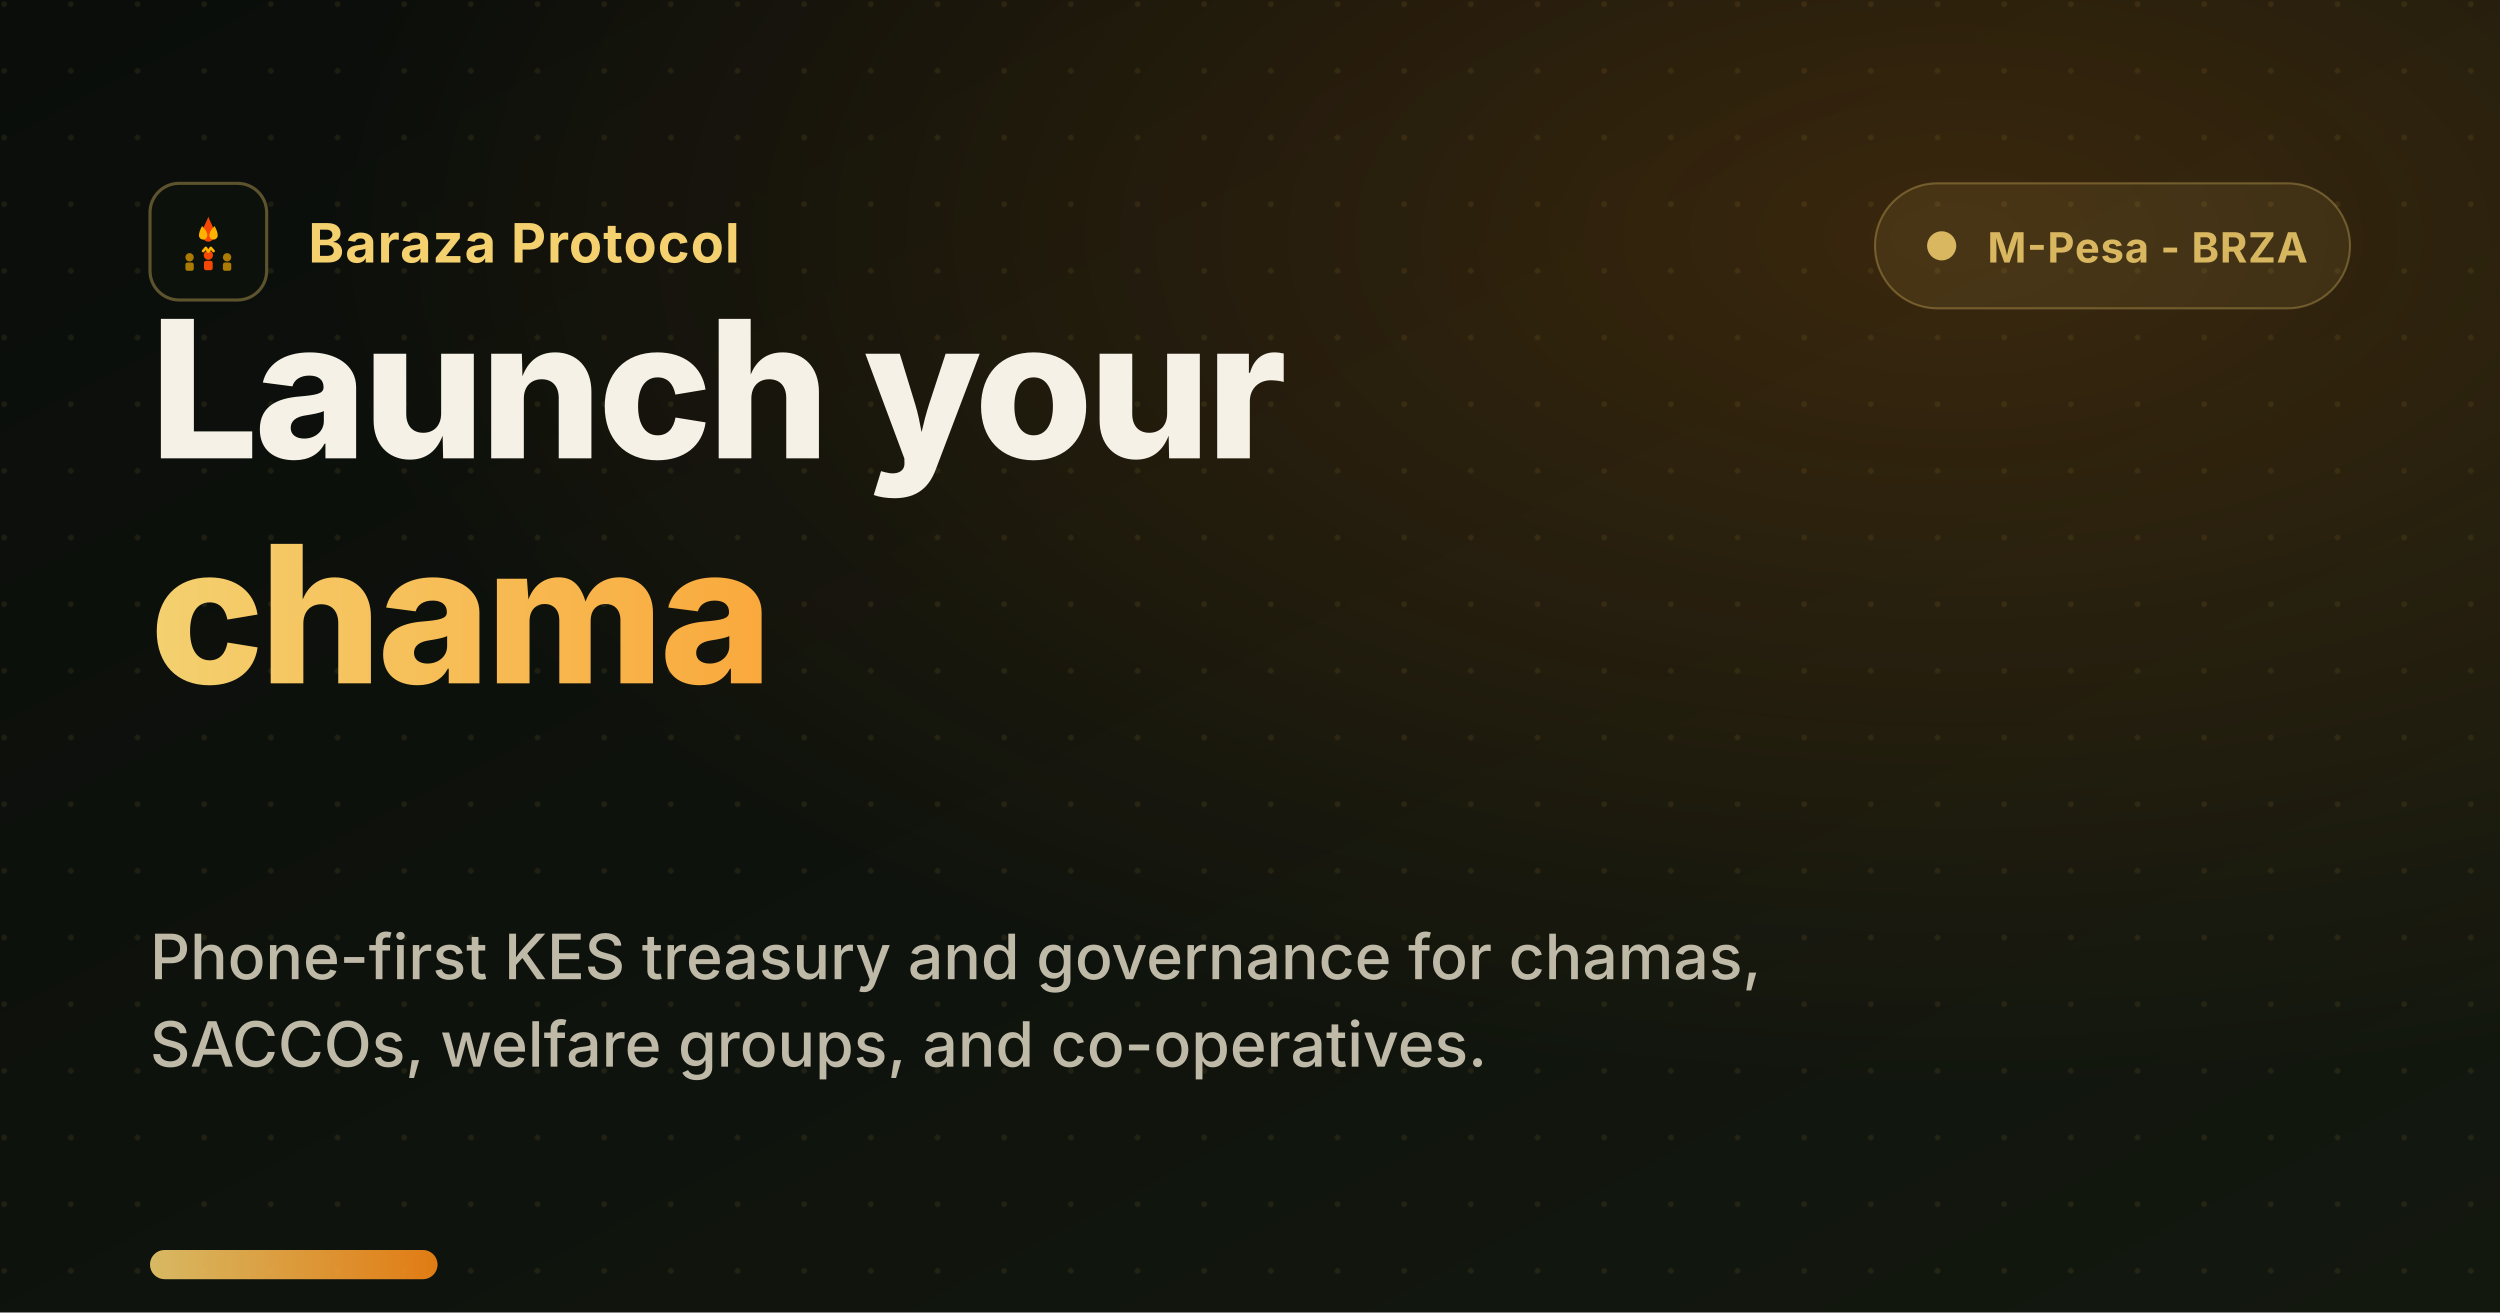
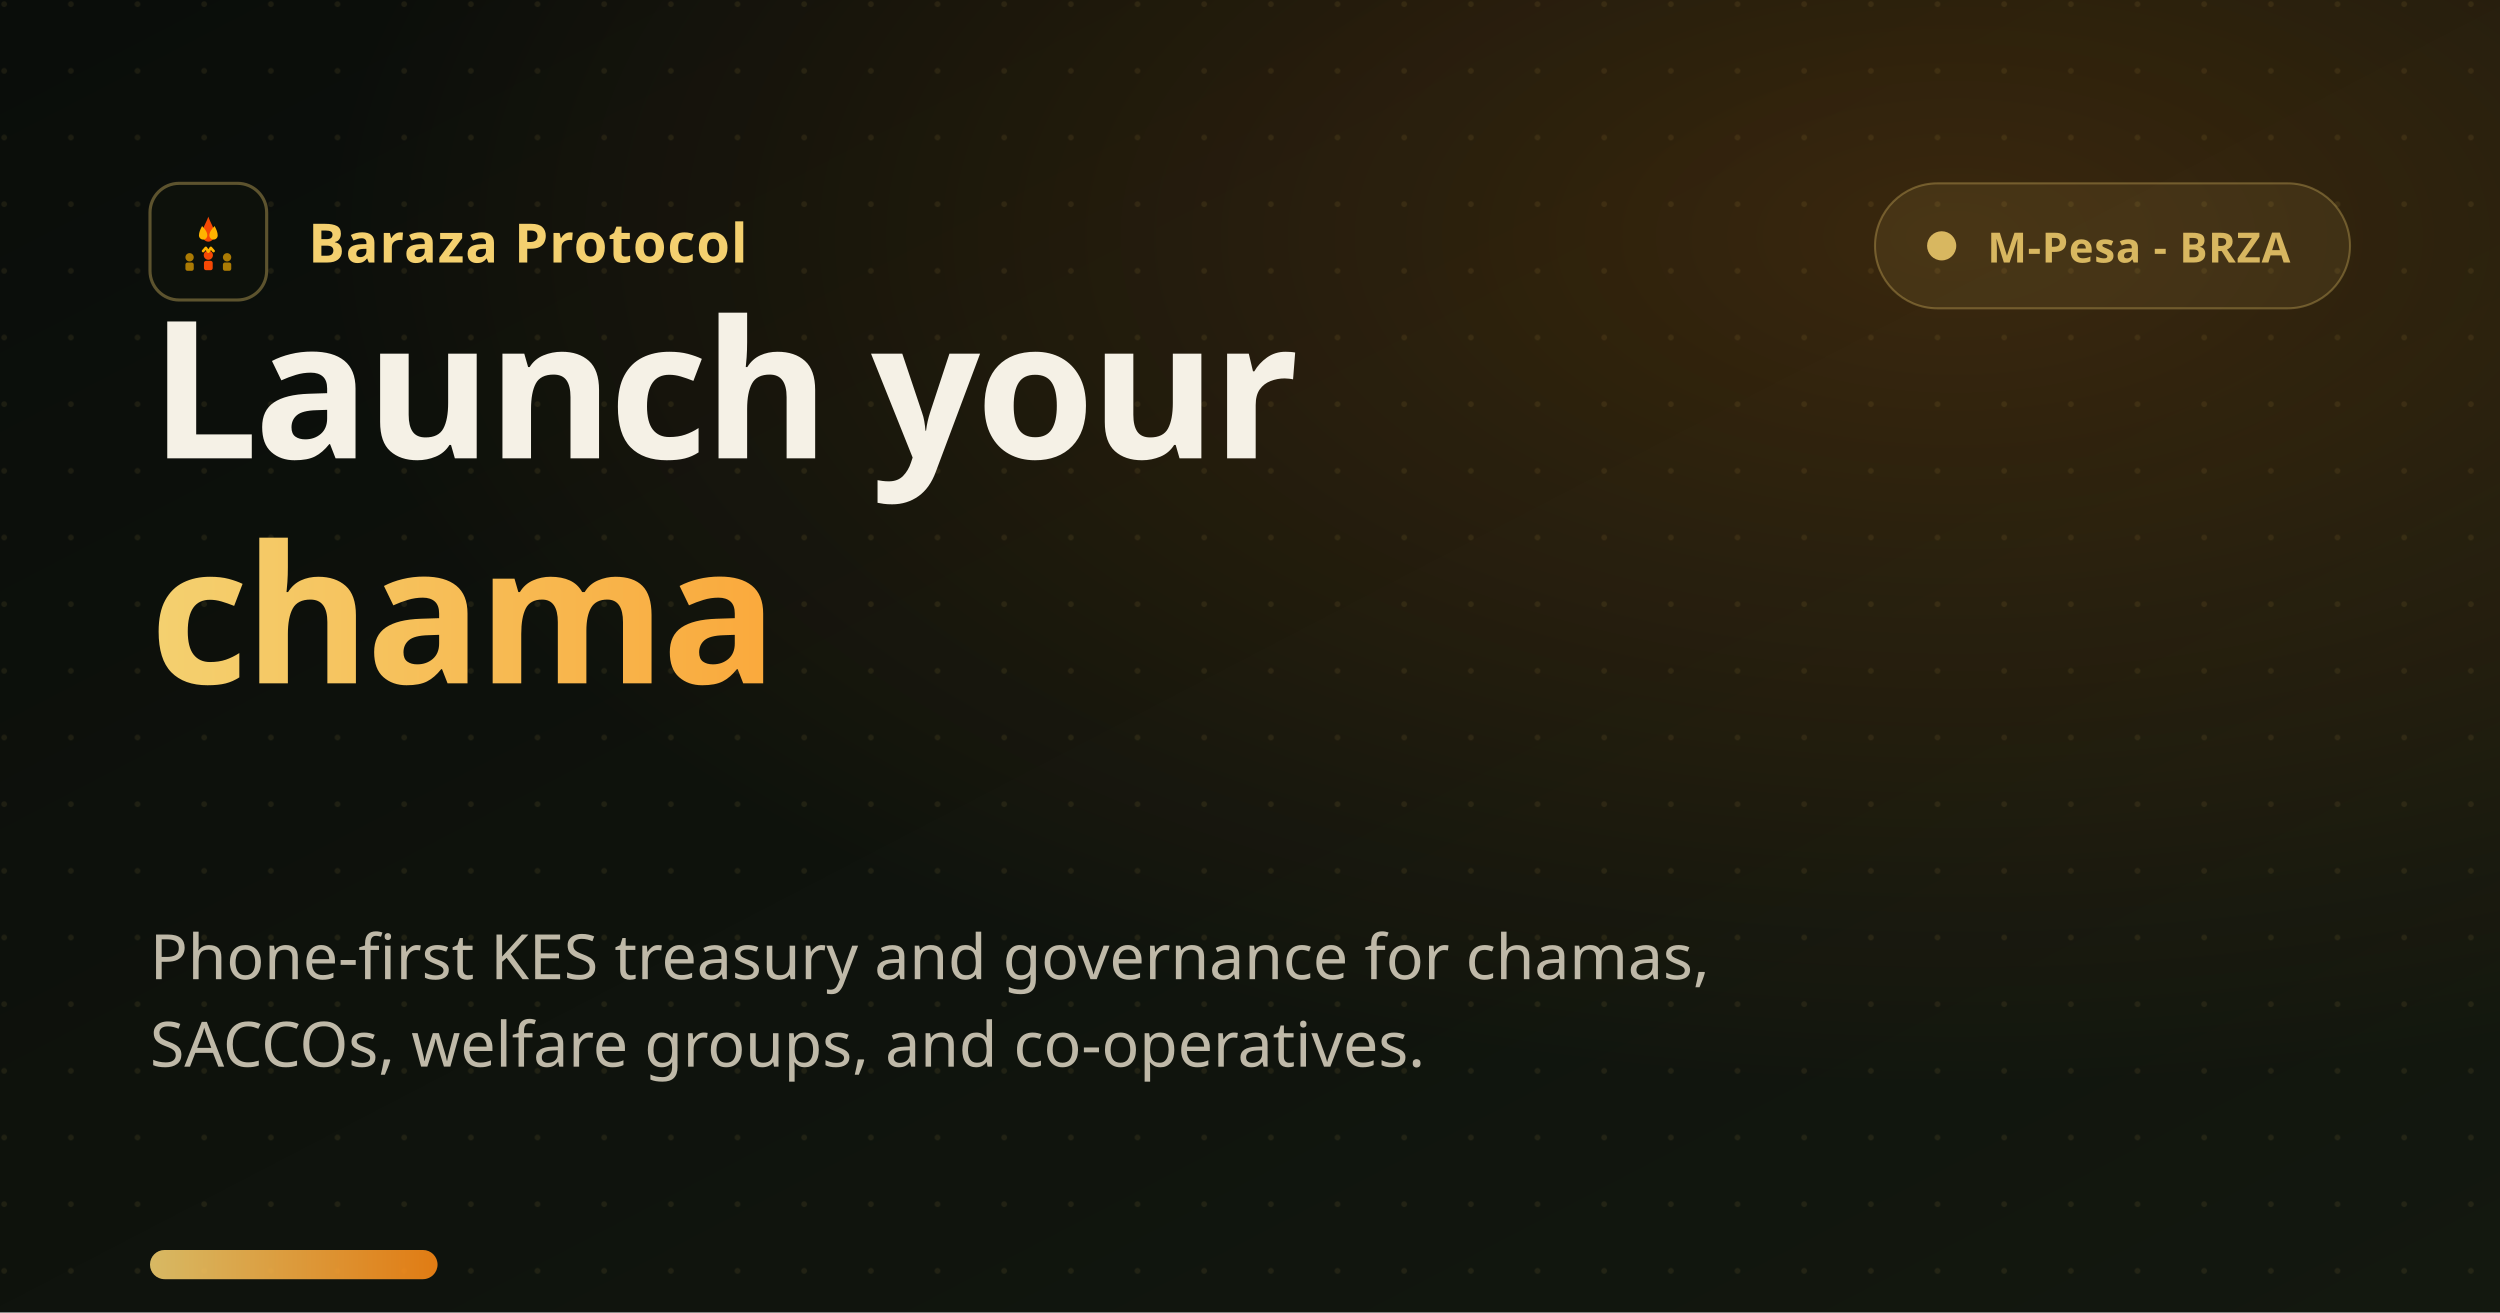
<svg xmlns="http://www.w3.org/2000/svg" width="1200" height="630" viewBox="0 0 1200 630">
  <defs>
    <linearGradient id="bg" x1="0" y1="0" x2="1" y2="1">
      <stop offset="0%" stop-color="#0a0d0a" />
      <stop offset="100%" stop-color="#13180f" />
    </linearGradient>
    <linearGradient id="warm" x1="0" y1="0" x2="1" y2="0">
      <stop offset="0%" stop-color="#F4D06F" />
      <stop offset="100%" stop-color="#FF8811" />
    </linearGradient>
    <radialGradient id="glow" cx="0.78" cy="0.18" r="0.65">
      <stop offset="0%" stop-color="#FF8811" stop-opacity="0.18" />
      <stop offset="100%" stop-color="#FF8811" stop-opacity="0" />
    </radialGradient>
    <pattern id="dots" width="32" height="32" patternUnits="userSpaceOnUse">
      <circle cx="2" cy="2" r="1.4" fill="#F4D06F" fill-opacity="0.08" />
    </pattern>
  </defs>
  <rect width="1200" height="630" fill="url(#bg)" />
  <rect width="1200" height="630" fill="url(#dots)" />
  <rect width="1200" height="630" fill="url(#glow)" />
  <g transform="translate(72 88)">
    <rect width="56" height="56" rx="14" fill="#0D110B" stroke="#F4D06F" stroke-opacity="0.35" stroke-width="1.5" />
    <g transform="translate(8 8)">
      <path d="M20 8C19 11 17 13.5 17 16.5C17 18.4 18.3 20 20 20S23 18.4 23 16.5C23 13.5 21 11 20 8Z" fill="#F64804" />
      <path d="M17 12.5C16.2 14 15.5 15.5 15.5 17C15.5 18.1 16.4 19 17.5 19S19.5 18.1 19.5 17C19.5 15.5 18.5 14 17 12.5Z" fill="#FFB300" />
      <path d="M23 12.5C23.8 14 24.5 15.5 24.5 17C24.5 18.1 23.6 19 22.5 19S20.5 18.1 20.5 17C20.5 15.5 21.5 14 23 12.5Z" fill="#FFB300" />
      <circle cx="11" cy="27.5" r="2" fill="#FFB300" opacity="0.65" />
      <rect x="9" y="30" width="4" height="4" rx="1" fill="#FFB300" opacity="0.65" />
      <circle cx="20" cy="26.5" r="2.2" fill="#F64804" />
      <rect x="17.9" y="29.2" width="4.2" height="4.5" rx="1" fill="#F64804" />
      <path d="M17.5 24.5L18.8 23L20 24.8L21.2 23L22.5 24.5" stroke="#FFB300" stroke-width="1.3" stroke-linecap="round" stroke-linejoin="round" />
      <circle cx="29" cy="27.5" r="2" fill="#FFB300" opacity="0.65" />
      <rect x="27" y="30" width="4" height="4" rx="1" fill="#FFB300" opacity="0.65" />
    </g>
-     <text x="76" y="38" font-family="'Hanken Grotesk', 'Inter', sans-serif" font-size="26" font-weight="700" fill="#F4D06F" letter-spacing="0.5">Baraza Protocol</text>
+     <text x="76" y="38" font-family="'Hanken Grotesk', 'Public Sans', sans-serif" font-size="26" font-weight="700" fill="#F4D06F" letter-spacing="0.5">Baraza Protocol</text>
  </g>
  <g transform="translate(72 220)">
-     <text font-family="'Hanken Grotesk', 'Inter', sans-serif" font-weight="800" font-size="92" fill="#f5f1e6" letter-spacing="-2">
+     <text font-family="'Hanken Grotesk', 'Public Sans', sans-serif" font-weight="800" font-size="92" fill="#f5f1e6" letter-spacing="-2">
      <tspan x="0" y="0">Launch your</tspan>
      <tspan x="0" y="108" fill="url(#warm)">chama</tspan>
    </text>
  </g>
  <g transform="translate(72 470)">
-     <text font-family="'Hanken Grotesk', 'Inter', sans-serif" font-size="30" font-weight="500" fill="#bfb9a8">
+     <text font-family="'Hanken Grotesk', 'Public Sans', sans-serif" font-size="30" font-weight="500" fill="#bfb9a8">
      <tspan x="0" y="0">Phone-first KES treasury and governance for chamas,</tspan>
      <tspan x="0" y="42">SACCOs, welfare groups, and co-operatives.</tspan>
    </text>
  </g>
  <g transform="translate(72 600)">
    <rect width="138" height="14" rx="7" fill="#F4D06F" fill-opacity="0.18" />
    <rect width="138" height="14" rx="7" fill="url(#warm)" fill-opacity="0.85" />
  </g>
  <g transform="translate(900 88)" opacity="0.85">
    <rect x="0" y="0" width="228" height="60" rx="30" fill="#F4D06F" fill-opacity="0.10" stroke="#F4D06F" stroke-opacity="0.35" />
    <circle cx="32" cy="30" r="7" fill="#F4D06F" />
-     <text x="54" y="38" font-family="'Hanken Grotesk', 'Inter', sans-serif" font-size="20" font-weight="700" fill="#F4D06F" letter-spacing="0.4">M-Pesa - BRZA</text>
+     <text x="54" y="38" font-family="'Hanken Grotesk', 'Public Sans', sans-serif" font-size="20" font-weight="700" fill="#F4D06F" letter-spacing="0.4">M-Pesa - BRZA</text>
  </g>
</svg>
